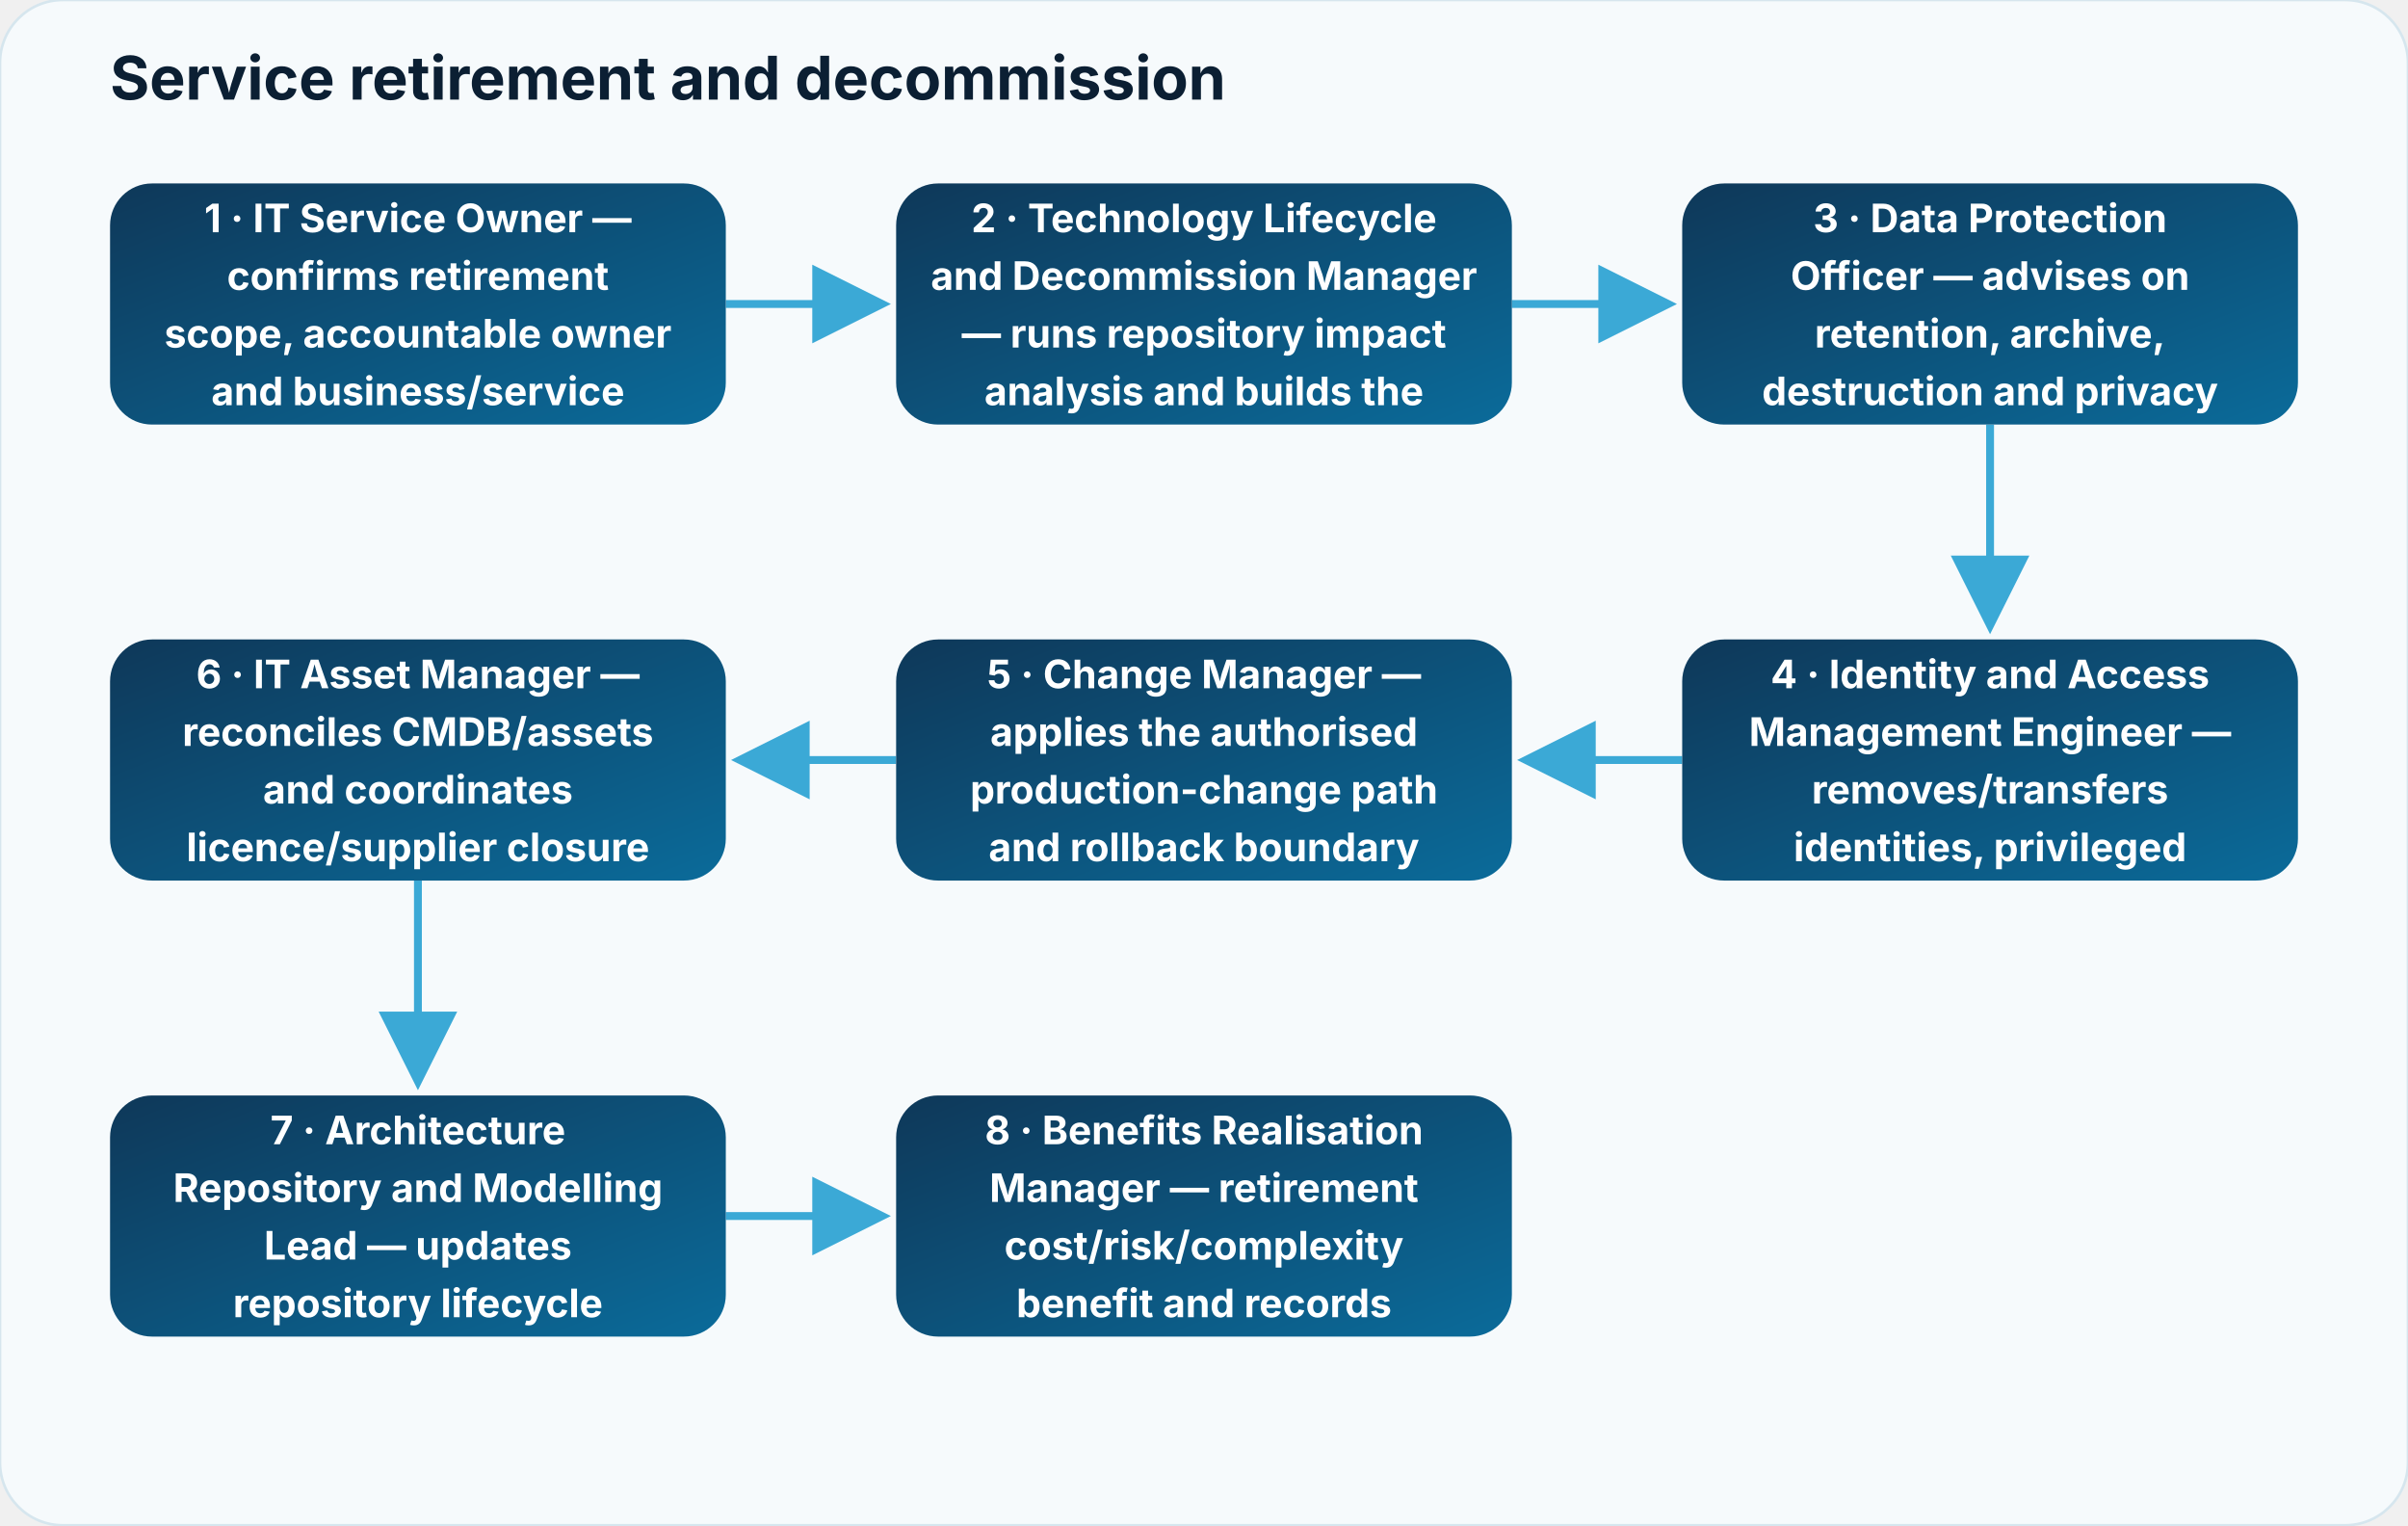
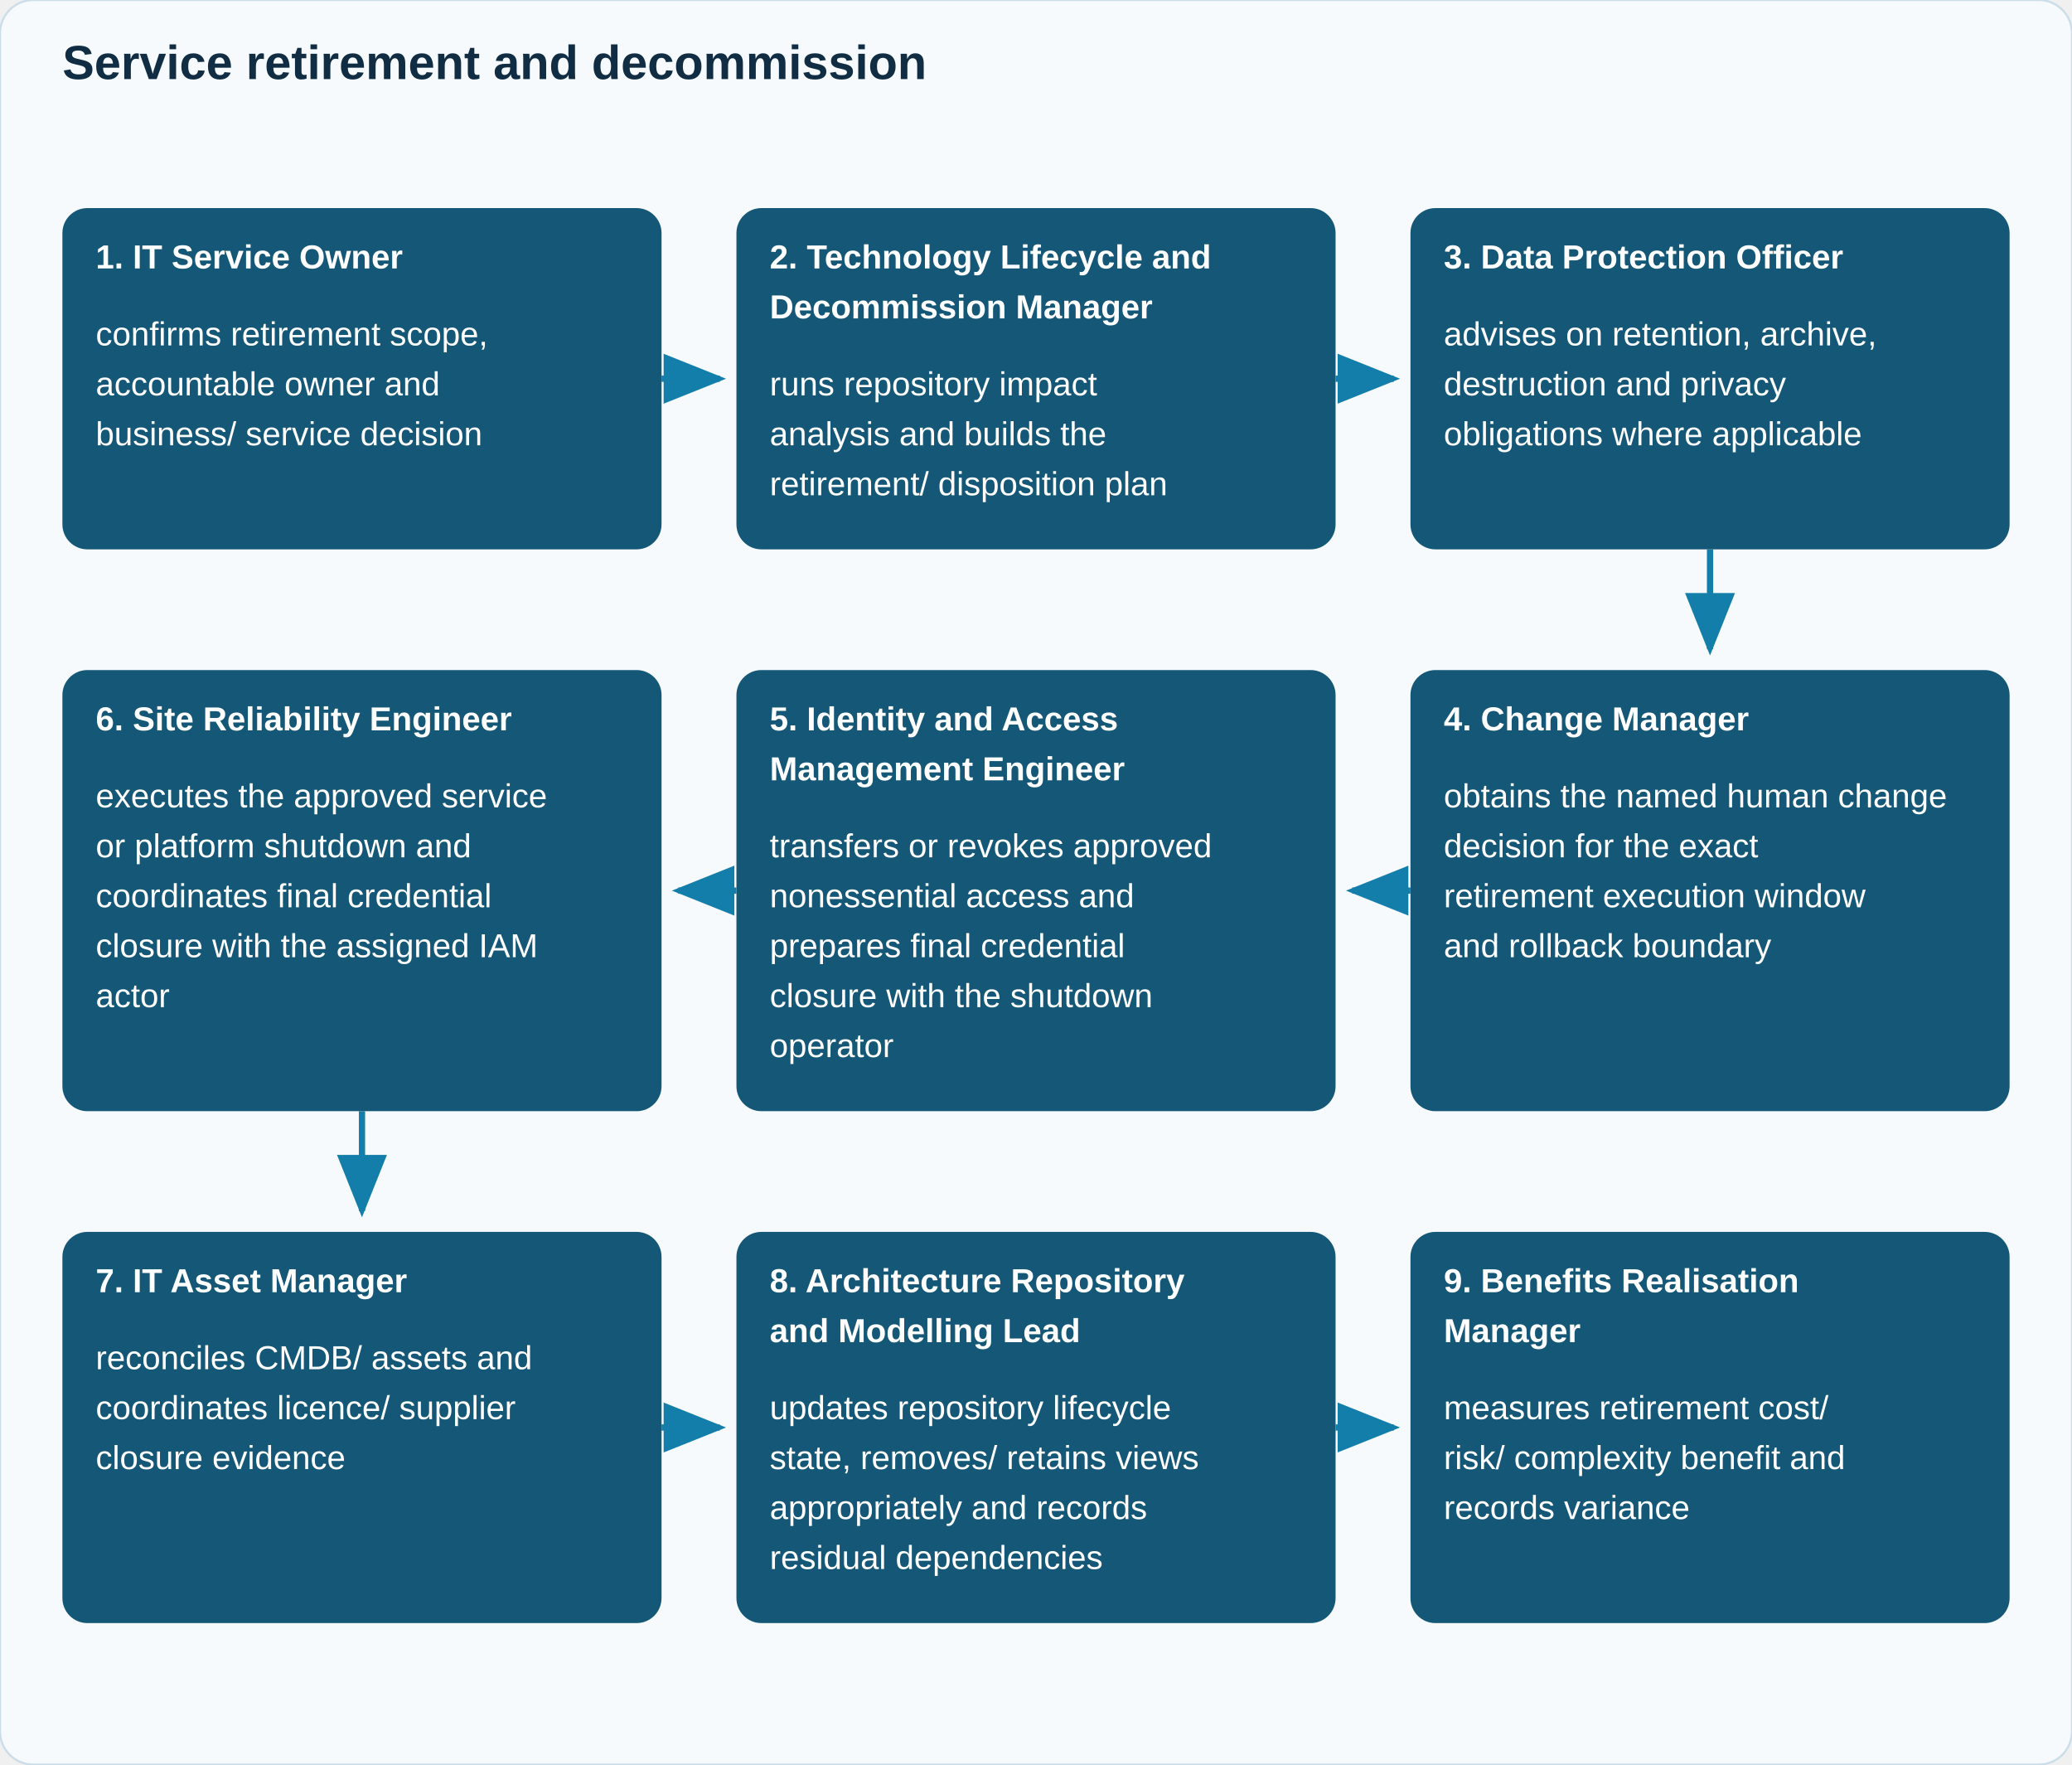
- <svg xmlns="http://www.w3.org/2000/svg" viewBox="0 0 919 582" role="img" aria-labelledby="t d">
+ <svg xmlns="http://www.w3.org/2000/svg" class="ai-inline-diagram-svg" viewBox="0 0 996 848" role="img" aria-labelledby="workflow-service-retirement-and-decommission-title workflow-service-retirement-and-decommission-description">
  <defs>
-     <linearGradient id="g" x1="0" y1="0" x2="1" y2="1">
-       <stop offset="0" stop-color="#0e3859" />
-       <stop offset="1" stop-color="#0b6b9a" />
-     </linearGradient>
-     <marker id="a" markerWidth="10" markerHeight="10" refX="8" refY="5" orient="auto">
-       <path d="M0,0 L10,5 L0,10 z" fill="#3ba9d6" />
+     <marker id="workflow-service-retirement-and-decommission-arrow" markerWidth="10" markerHeight="8" refX="9" refY="4" orient="auto">
+       <path d="M0,0 L10,4 L0,8 z" fill="#147eaa" />
    </marker>
  </defs>
-   <rect width="100%" height="100%" rx="24" fill="#f6fafc" stroke="#d6e6ee" />
-   <text x="42" y="38" font-family="Inter,Arial,sans-serif" font-size="23" font-weight="700" fill="#0b1f33">Service retirement and decommission</text>
-   <path d="M 277 116.0 L 334 116.0" fill="none" stroke="#3ba9d6" stroke-width="3" marker-end="url(#a)" />
-   <path d="M 577 116.0 L 634 116.0" fill="none" stroke="#3ba9d6" stroke-width="3" marker-end="url(#a)" />
-   <path d="M 759.5 162 L 759.5 192 L 759.5 192 L 759.5 236" fill="none" stroke="#3ba9d6" stroke-width="3" marker-end="url(#a)" />
-   <path d="M 642 290.0 L 585 290.0" fill="none" stroke="#3ba9d6" stroke-width="3" marker-end="url(#a)" />
-   <path d="M 342 290.0 L 285 290.0" fill="none" stroke="#3ba9d6" stroke-width="3" marker-end="url(#a)" />
-   <path d="M 159.5 336 L 159.5 366 L 159.5 366 L 159.5 410" fill="none" stroke="#3ba9d6" stroke-width="3" marker-end="url(#a)" />
-   <path d="M 277 464.0 L 334 464.0" fill="none" stroke="#3ba9d6" stroke-width="3" marker-end="url(#a)" />
-   <rect x="42" y="70" width="235" height="92" rx="16" fill="url(#g)" />
-   <text x="159.5" y="83.0" text-anchor="middle" dominant-baseline="middle" font-family="Inter,Arial,sans-serif" font-size="15" font-weight="650" fill="#fff">1 · IT Service Owner —</text>
-   <text x="159.5" y="105.0" text-anchor="middle" dominant-baseline="middle" font-family="Inter,Arial,sans-serif" font-size="15" font-weight="650" fill="#fff">confirms retirement</text>
-   <text x="159.5" y="127.0" text-anchor="middle" dominant-baseline="middle" font-family="Inter,Arial,sans-serif" font-size="15" font-weight="650" fill="#fff">scope, accountable owner</text>
-   <text x="159.5" y="149.0" text-anchor="middle" dominant-baseline="middle" font-family="Inter,Arial,sans-serif" font-size="15" font-weight="650" fill="#fff">and business/service</text>
-   <rect x="342" y="70" width="235" height="92" rx="16" fill="url(#g)" />
-   <text x="459.5" y="83.0" text-anchor="middle" dominant-baseline="middle" font-family="Inter,Arial,sans-serif" font-size="15" font-weight="650" fill="#fff">2 · Technology Lifecycle</text>
-   <text x="459.5" y="105.0" text-anchor="middle" dominant-baseline="middle" font-family="Inter,Arial,sans-serif" font-size="15" font-weight="650" fill="#fff">and Decommission Manager</text>
-   <text x="459.5" y="127.0" text-anchor="middle" dominant-baseline="middle" font-family="Inter,Arial,sans-serif" font-size="15" font-weight="650" fill="#fff">— runs repository impact</text>
-   <text x="459.5" y="149.0" text-anchor="middle" dominant-baseline="middle" font-family="Inter,Arial,sans-serif" font-size="15" font-weight="650" fill="#fff">analysis and builds the</text>
-   <rect x="642" y="70" width="235" height="92" rx="16" fill="url(#g)" />
-   <text x="759.5" y="83.0" text-anchor="middle" dominant-baseline="middle" font-family="Inter,Arial,sans-serif" font-size="15" font-weight="650" fill="#fff">3 · Data Protection</text>
-   <text x="759.5" y="105.0" text-anchor="middle" dominant-baseline="middle" font-family="Inter,Arial,sans-serif" font-size="15" font-weight="650" fill="#fff">Officer — advises on</text>
-   <text x="759.5" y="127.0" text-anchor="middle" dominant-baseline="middle" font-family="Inter,Arial,sans-serif" font-size="15" font-weight="650" fill="#fff">retention, archive,</text>
-   <text x="759.5" y="149.0" text-anchor="middle" dominant-baseline="middle" font-family="Inter,Arial,sans-serif" font-size="15" font-weight="650" fill="#fff">destruction and privacy</text>
-   <rect x="642" y="244" width="235" height="92" rx="16" fill="url(#g)" />
-   <text x="759.5" y="257.0" text-anchor="middle" dominant-baseline="middle" font-family="Inter,Arial,sans-serif" font-size="15" font-weight="650" fill="#fff">4 · Identity and Access</text>
-   <text x="759.5" y="279.0" text-anchor="middle" dominant-baseline="middle" font-family="Inter,Arial,sans-serif" font-size="15" font-weight="650" fill="#fff">Management Engineer —</text>
-   <text x="759.5" y="301.0" text-anchor="middle" dominant-baseline="middle" font-family="Inter,Arial,sans-serif" font-size="15" font-weight="650" fill="#fff">removes/transfers</text>
-   <text x="759.5" y="323.0" text-anchor="middle" dominant-baseline="middle" font-family="Inter,Arial,sans-serif" font-size="15" font-weight="650" fill="#fff">identities, privileged</text>
-   <rect x="342" y="244" width="235" height="92" rx="16" fill="url(#g)" />
-   <text x="459.5" y="257.0" text-anchor="middle" dominant-baseline="middle" font-family="Inter,Arial,sans-serif" font-size="15" font-weight="650" fill="#fff">5 · Change Manager —</text>
-   <text x="459.5" y="279.0" text-anchor="middle" dominant-baseline="middle" font-family="Inter,Arial,sans-serif" font-size="15" font-weight="650" fill="#fff">applies the authorised</text>
-   <text x="459.5" y="301.0" text-anchor="middle" dominant-baseline="middle" font-family="Inter,Arial,sans-serif" font-size="15" font-weight="650" fill="#fff">production-change path</text>
-   <text x="459.5" y="323.0" text-anchor="middle" dominant-baseline="middle" font-family="Inter,Arial,sans-serif" font-size="15" font-weight="650" fill="#fff">and rollback boundary</text>
-   <rect x="42" y="244" width="235" height="92" rx="16" fill="url(#g)" />
-   <text x="159.5" y="257.0" text-anchor="middle" dominant-baseline="middle" font-family="Inter,Arial,sans-serif" font-size="15" font-weight="650" fill="#fff">6 · IT Asset Manager —</text>
-   <text x="159.5" y="279.0" text-anchor="middle" dominant-baseline="middle" font-family="Inter,Arial,sans-serif" font-size="15" font-weight="650" fill="#fff">reconciles CMDB/assets</text>
-   <text x="159.5" y="301.0" text-anchor="middle" dominant-baseline="middle" font-family="Inter,Arial,sans-serif" font-size="15" font-weight="650" fill="#fff">and coordinates</text>
-   <text x="159.5" y="323.0" text-anchor="middle" dominant-baseline="middle" font-family="Inter,Arial,sans-serif" font-size="15" font-weight="650" fill="#fff">licence/supplier closure</text>
-   <rect x="42" y="418" width="235" height="92" rx="16" fill="url(#g)" />
-   <text x="159.5" y="431.0" text-anchor="middle" dominant-baseline="middle" font-family="Inter,Arial,sans-serif" font-size="15" font-weight="650" fill="#fff">7 · Architecture</text>
-   <text x="159.5" y="453.0" text-anchor="middle" dominant-baseline="middle" font-family="Inter,Arial,sans-serif" font-size="15" font-weight="650" fill="#fff">Repository and Modelling</text>
-   <text x="159.5" y="475.0" text-anchor="middle" dominant-baseline="middle" font-family="Inter,Arial,sans-serif" font-size="15" font-weight="650" fill="#fff">Lead — updates</text>
-   <text x="159.5" y="497.0" text-anchor="middle" dominant-baseline="middle" font-family="Inter,Arial,sans-serif" font-size="15" font-weight="650" fill="#fff">repository lifecycle</text>
-   <rect x="342" y="418" width="235" height="92" rx="16" fill="url(#g)" />
-   <text x="459.5" y="431.0" text-anchor="middle" dominant-baseline="middle" font-family="Inter,Arial,sans-serif" font-size="15" font-weight="650" fill="#fff">8 · Benefits Realisation</text>
-   <text x="459.5" y="453.0" text-anchor="middle" dominant-baseline="middle" font-family="Inter,Arial,sans-serif" font-size="15" font-weight="650" fill="#fff">Manager — retirement</text>
-   <text x="459.5" y="475.0" text-anchor="middle" dominant-baseline="middle" font-family="Inter,Arial,sans-serif" font-size="15" font-weight="650" fill="#fff">cost/risk/complexity</text>
-   <text x="459.5" y="497.0" text-anchor="middle" dominant-baseline="middle" font-family="Inter,Arial,sans-serif" font-size="15" font-weight="650" fill="#fff">benefit and records</text>
+   <rect width="100%" height="100%" rx="16" fill="#f6fafc" stroke="#cbdde8" />
+   <text x="30" y="38" font-family="Arial,Helvetica,sans-serif" font-size="23" fill="#102d43" font-weight="700" text-anchor="start">Service retirement and decommission</text>
+   <path d="M318,182 L346,182" fill="none" stroke="#147eaa" stroke-width="3" marker-end="url(#workflow-service-retirement-and-decommission-arrow)" />
+   <path d="M642,182 L670,182" fill="none" stroke="#147eaa" stroke-width="3" marker-end="url(#workflow-service-retirement-and-decommission-arrow)" />
+   <path d="M822,264 L822,312" fill="none" stroke="#147eaa" stroke-width="3" marker-end="url(#workflow-service-retirement-and-decommission-arrow)" />
+   <path d="M678,428 L650,428" fill="none" stroke="#147eaa" stroke-width="3" marker-end="url(#workflow-service-retirement-and-decommission-arrow)" />
+   <path d="M354,428 L326,428" fill="none" stroke="#147eaa" stroke-width="3" marker-end="url(#workflow-service-retirement-and-decommission-arrow)" />
+   <path d="M174,534 L174,582" fill="none" stroke="#147eaa" stroke-width="3" marker-end="url(#workflow-service-retirement-and-decommission-arrow)" />
+   <path d="M318,686 L346,686" fill="none" stroke="#147eaa" stroke-width="3" marker-end="url(#workflow-service-retirement-and-decommission-arrow)" />
+   <path d="M642,686 L670,686" fill="none" stroke="#147eaa" stroke-width="3" marker-end="url(#workflow-service-retirement-and-decommission-arrow)" />
+   <g data-step="1">
+     <rect x="30" y="100" width="288" height="164" rx="12" fill="#145776" />
+     <text x="46" y="129" font-family="Arial,Helvetica,sans-serif" font-size="16" fill="#ffffff" font-weight="700" text-anchor="start">1. IT Service Owner</text>
+     <text x="46" y="166" font-family="Arial,Helvetica,sans-serif" font-size="16" fill="#ffffff" font-weight="400" text-anchor="start">confirms retirement scope,</text>
+     <text x="46" y="190" font-family="Arial,Helvetica,sans-serif" font-size="16" fill="#ffffff" font-weight="400" text-anchor="start">accountable owner and</text>
+     <text x="46" y="214" font-family="Arial,Helvetica,sans-serif" font-size="16" fill="#ffffff" font-weight="400" text-anchor="start">business/ service decision</text>
+   </g>
+   <g data-step="2">
+     <rect x="354" y="100" width="288" height="164" rx="12" fill="#145776" />
+     <text x="370" y="129" font-family="Arial,Helvetica,sans-serif" font-size="16" fill="#ffffff" font-weight="700" text-anchor="start">2. Technology Lifecycle and</text>
+     <text x="370" y="153" font-family="Arial,Helvetica,sans-serif" font-size="16" fill="#ffffff" font-weight="700" text-anchor="start">Decommission Manager</text>
+     <text x="370" y="190" font-family="Arial,Helvetica,sans-serif" font-size="16" fill="#ffffff" font-weight="400" text-anchor="start">runs repository impact</text>
+     <text x="370" y="214" font-family="Arial,Helvetica,sans-serif" font-size="16" fill="#ffffff" font-weight="400" text-anchor="start">analysis and builds the</text>
+     <text x="370" y="238" font-family="Arial,Helvetica,sans-serif" font-size="16" fill="#ffffff" font-weight="400" text-anchor="start">retirement/ disposition plan</text>
+   </g>
+   <g data-step="3">
+     <rect x="678" y="100" width="288" height="164" rx="12" fill="#145776" />
+     <text x="694" y="129" font-family="Arial,Helvetica,sans-serif" font-size="16" fill="#ffffff" font-weight="700" text-anchor="start">3. Data Protection Officer</text>
+     <text x="694" y="166" font-family="Arial,Helvetica,sans-serif" font-size="16" fill="#ffffff" font-weight="400" text-anchor="start">advises on retention, archive,</text>
+     <text x="694" y="190" font-family="Arial,Helvetica,sans-serif" font-size="16" fill="#ffffff" font-weight="400" text-anchor="start">destruction and privacy</text>
+     <text x="694" y="214" font-family="Arial,Helvetica,sans-serif" font-size="16" fill="#ffffff" font-weight="400" text-anchor="start">obligations where applicable</text>
+   </g>
+   <g data-step="4">
+     <rect x="678" y="322" width="288" height="212" rx="12" fill="#145776" />
+     <text x="694" y="351" font-family="Arial,Helvetica,sans-serif" font-size="16" fill="#ffffff" font-weight="700" text-anchor="start">4. Change Manager</text>
+     <text x="694" y="388" font-family="Arial,Helvetica,sans-serif" font-size="16" fill="#ffffff" font-weight="400" text-anchor="start">obtains the named human change</text>
+     <text x="694" y="412" font-family="Arial,Helvetica,sans-serif" font-size="16" fill="#ffffff" font-weight="400" text-anchor="start">decision for the exact</text>
+     <text x="694" y="436" font-family="Arial,Helvetica,sans-serif" font-size="16" fill="#ffffff" font-weight="400" text-anchor="start">retirement execution window</text>
+     <text x="694" y="460" font-family="Arial,Helvetica,sans-serif" font-size="16" fill="#ffffff" font-weight="400" text-anchor="start">and rollback boundary</text>
+   </g>
+   <g data-step="5">
+     <rect x="354" y="322" width="288" height="212" rx="12" fill="#145776" />
+     <text x="370" y="351" font-family="Arial,Helvetica,sans-serif" font-size="16" fill="#ffffff" font-weight="700" text-anchor="start">5. Identity and Access</text>
+     <text x="370" y="375" font-family="Arial,Helvetica,sans-serif" font-size="16" fill="#ffffff" font-weight="700" text-anchor="start">Management Engineer</text>
+     <text x="370" y="412" font-family="Arial,Helvetica,sans-serif" font-size="16" fill="#ffffff" font-weight="400" text-anchor="start">transfers or revokes approved</text>
+     <text x="370" y="436" font-family="Arial,Helvetica,sans-serif" font-size="16" fill="#ffffff" font-weight="400" text-anchor="start">nonessential access and</text>
+     <text x="370" y="460" font-family="Arial,Helvetica,sans-serif" font-size="16" fill="#ffffff" font-weight="400" text-anchor="start">prepares final credential</text>
+     <text x="370" y="484" font-family="Arial,Helvetica,sans-serif" font-size="16" fill="#ffffff" font-weight="400" text-anchor="start">closure with the shutdown</text>
+     <text x="370" y="508" font-family="Arial,Helvetica,sans-serif" font-size="16" fill="#ffffff" font-weight="400" text-anchor="start">operator</text>
+   </g>
+   <g data-step="6">
+     <rect x="30" y="322" width="288" height="212" rx="12" fill="#145776" />
+     <text x="46" y="351" font-family="Arial,Helvetica,sans-serif" font-size="16" fill="#ffffff" font-weight="700" text-anchor="start">6. Site Reliability Engineer</text>
+     <text x="46" y="388" font-family="Arial,Helvetica,sans-serif" font-size="16" fill="#ffffff" font-weight="400" text-anchor="start">executes the approved service</text>
+     <text x="46" y="412" font-family="Arial,Helvetica,sans-serif" font-size="16" fill="#ffffff" font-weight="400" text-anchor="start">or platform shutdown and</text>
+     <text x="46" y="436" font-family="Arial,Helvetica,sans-serif" font-size="16" fill="#ffffff" font-weight="400" text-anchor="start">coordinates final credential</text>
+     <text x="46" y="460" font-family="Arial,Helvetica,sans-serif" font-size="16" fill="#ffffff" font-weight="400" text-anchor="start">closure with the assigned IAM</text>
+     <text x="46" y="484" font-family="Arial,Helvetica,sans-serif" font-size="16" fill="#ffffff" font-weight="400" text-anchor="start">actor</text>
+   </g>
+   <g data-step="7">
+     <rect x="30" y="592" width="288" height="188" rx="12" fill="#145776" />
+     <text x="46" y="621" font-family="Arial,Helvetica,sans-serif" font-size="16" fill="#ffffff" font-weight="700" text-anchor="start">7. IT Asset Manager</text>
+     <text x="46" y="658" font-family="Arial,Helvetica,sans-serif" font-size="16" fill="#ffffff" font-weight="400" text-anchor="start">reconciles CMDB/ assets and</text>
+     <text x="46" y="682" font-family="Arial,Helvetica,sans-serif" font-size="16" fill="#ffffff" font-weight="400" text-anchor="start">coordinates licence/ supplier</text>
+     <text x="46" y="706" font-family="Arial,Helvetica,sans-serif" font-size="16" fill="#ffffff" font-weight="400" text-anchor="start">closure evidence</text>
+   </g>
+   <g data-step="8">
+     <rect x="354" y="592" width="288" height="188" rx="12" fill="#145776" />
+     <text x="370" y="621" font-family="Arial,Helvetica,sans-serif" font-size="16" fill="#ffffff" font-weight="700" text-anchor="start">8. Architecture Repository</text>
+     <text x="370" y="645" font-family="Arial,Helvetica,sans-serif" font-size="16" fill="#ffffff" font-weight="700" text-anchor="start">and Modelling Lead</text>
+     <text x="370" y="682" font-family="Arial,Helvetica,sans-serif" font-size="16" fill="#ffffff" font-weight="400" text-anchor="start">updates repository lifecycle</text>
+     <text x="370" y="706" font-family="Arial,Helvetica,sans-serif" font-size="16" fill="#ffffff" font-weight="400" text-anchor="start">state, removes/ retains views</text>
+     <text x="370" y="730" font-family="Arial,Helvetica,sans-serif" font-size="16" fill="#ffffff" font-weight="400" text-anchor="start">appropriately and records</text>
+     <text x="370" y="754" font-family="Arial,Helvetica,sans-serif" font-size="16" fill="#ffffff" font-weight="400" text-anchor="start">residual dependencies</text>
+   </g>
+   <g data-step="9">
+     <rect x="678" y="592" width="288" height="188" rx="12" fill="#145776" />
+     <text x="694" y="621" font-family="Arial,Helvetica,sans-serif" font-size="16" fill="#ffffff" font-weight="700" text-anchor="start">9. Benefits Realisation</text>
+     <text x="694" y="645" font-family="Arial,Helvetica,sans-serif" font-size="16" fill="#ffffff" font-weight="700" text-anchor="start">Manager</text>
+     <text x="694" y="682" font-family="Arial,Helvetica,sans-serif" font-size="16" fill="#ffffff" font-weight="400" text-anchor="start">measures retirement cost/</text>
+     <text x="694" y="706" font-family="Arial,Helvetica,sans-serif" font-size="16" fill="#ffffff" font-weight="400" text-anchor="start">risk/ complexity benefit and</text>
+     <text x="694" y="730" font-family="Arial,Helvetica,sans-serif" font-size="16" fill="#ffffff" font-weight="400" text-anchor="start">records variance</text>
+   </g>
</svg>
